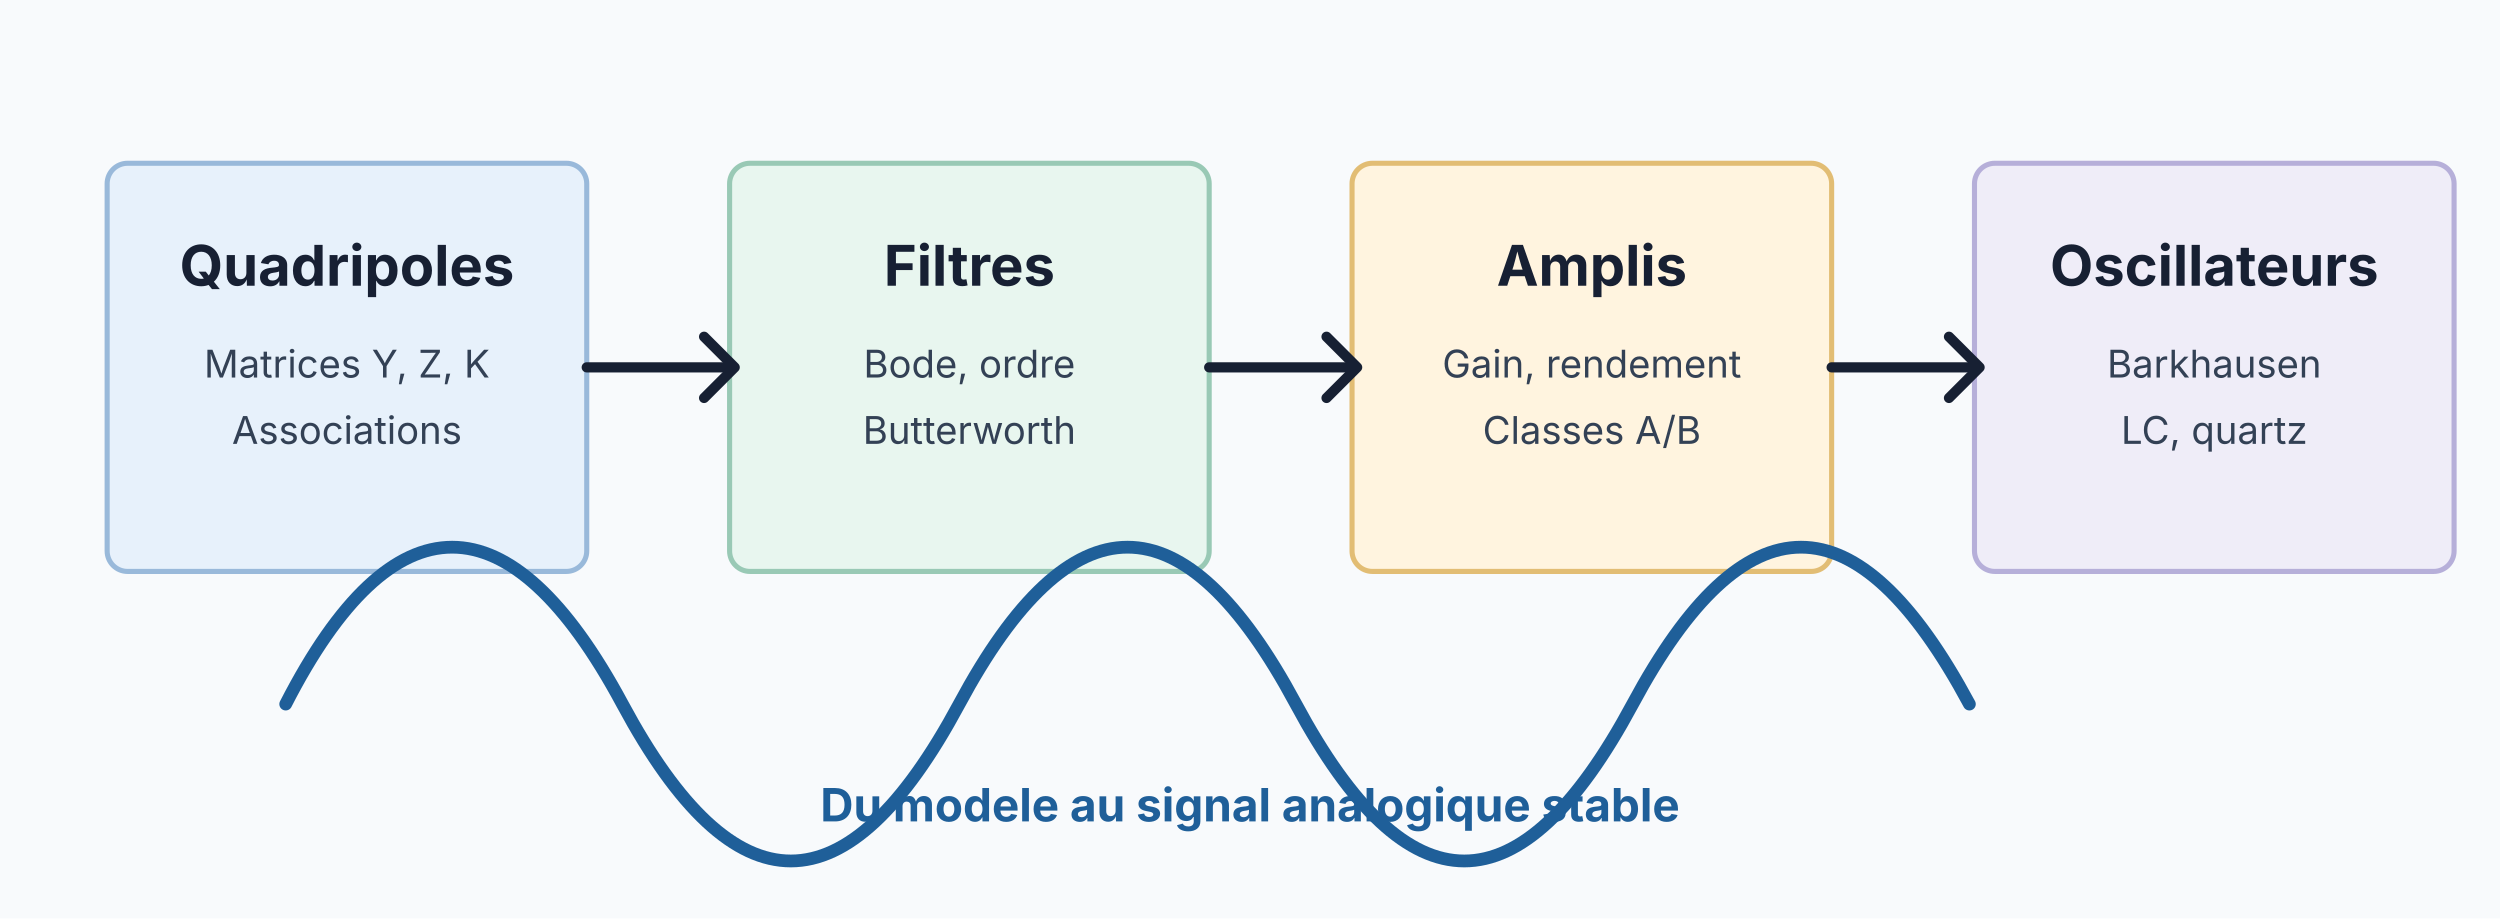
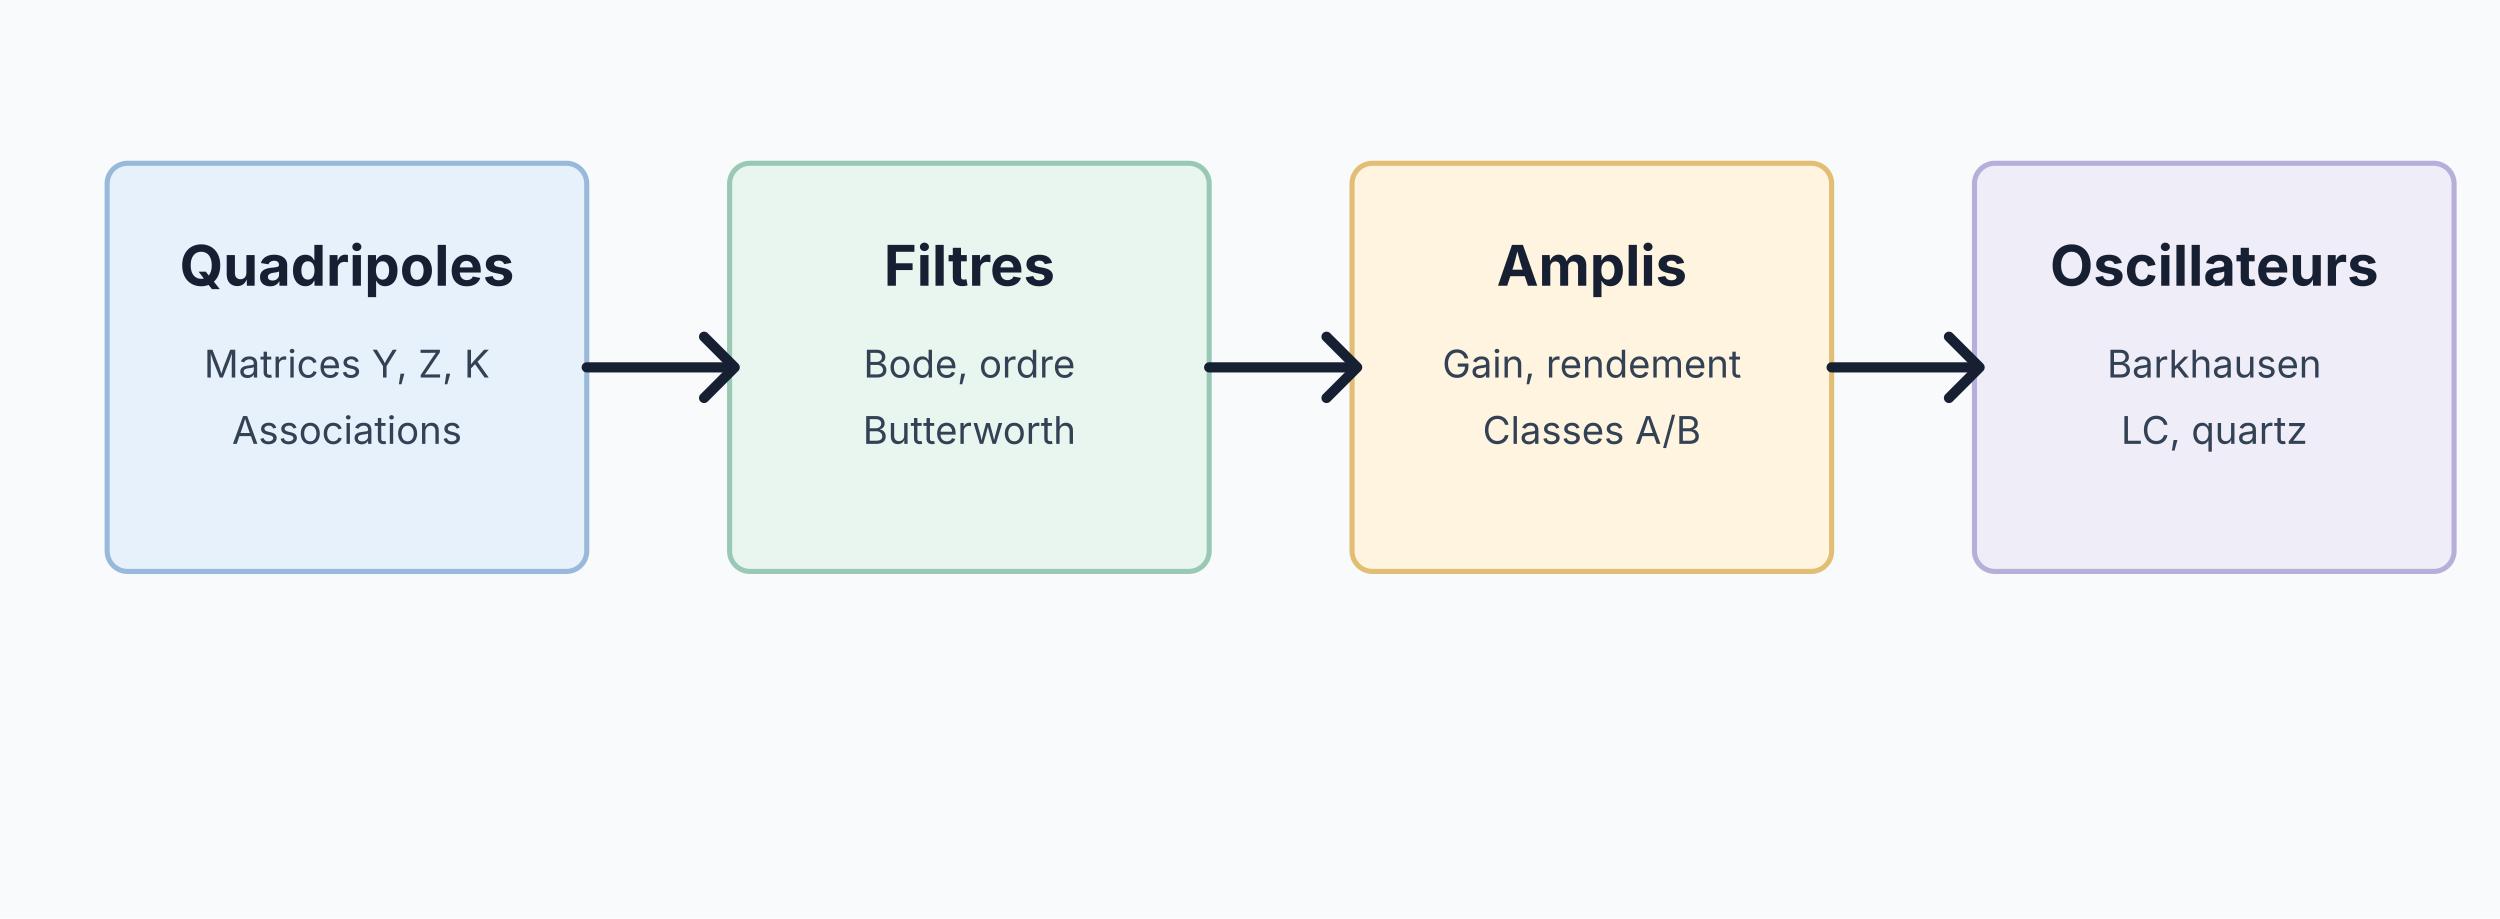
<svg xmlns="http://www.w3.org/2000/svg" viewBox="0 0 980 360" role="img" aria-labelledby="title desc">
  <rect width="980" height="360" fill="#f8fafc" />
  <rect x="42" y="64" width="188" height="160" rx="8" fill="#e7f1fb" stroke="#99b9da" stroke-width="2" />
  <rect x="286" y="64" width="188" height="160" rx="8" fill="#e8f6ef" stroke="#99c9b5" stroke-width="2" />
  <rect x="530" y="64" width="188" height="160" rx="8" fill="#fff4df" stroke="#e2bd74" stroke-width="2" />
  <rect x="774" y="64" width="188" height="160" rx="8" fill="#efedf8" stroke="#b6afd9" stroke-width="2" />
  <path d="M230 144h56M474 144h56M718 144h56" fill="none" stroke="#172033" stroke-width="4" stroke-linecap="round" />
  <path d="m276 132 12 12-12 12M520 132l12 12-12 12M764 132l12 12-12 12" fill="none" stroke="#172033" stroke-width="4" stroke-linecap="round" stroke-linejoin="round" />
  <text x="136" y="112" text-anchor="middle" font-family="Inter, Arial, sans-serif" font-size="22" font-weight="700" fill="#172033">Quadripoles</text>
  <text x="136" y="148" text-anchor="middle" font-family="Inter, Arial, sans-serif" font-size="15" fill="#334155">Matrices Y, Z, K</text>
  <text x="136" y="174" text-anchor="middle" font-family="Inter, Arial, sans-serif" font-size="15" fill="#334155">Associations</text>
  <text x="380" y="112" text-anchor="middle" font-family="Inter, Arial, sans-serif" font-size="22" font-weight="700" fill="#172033">Filtres</text>
  <text x="380" y="148" text-anchor="middle" font-family="Inter, Arial, sans-serif" font-size="15" fill="#334155">Bode, ordre</text>
  <text x="380" y="174" text-anchor="middle" font-family="Inter, Arial, sans-serif" font-size="15" fill="#334155">Butterworth</text>
  <text x="624" y="112" text-anchor="middle" font-family="Inter, Arial, sans-serif" font-size="22" font-weight="700" fill="#172033">Amplis</text>
  <text x="624" y="148" text-anchor="middle" font-family="Inter, Arial, sans-serif" font-size="15" fill="#334155">Gain, rendement</text>
  <text x="624" y="174" text-anchor="middle" font-family="Inter, Arial, sans-serif" font-size="15" fill="#334155">Classes A/B</text>
  <text x="868" y="112" text-anchor="middle" font-family="Inter, Arial, sans-serif" font-size="22" font-weight="700" fill="#172033">Oscillateurs</text>
  <text x="868" y="148" text-anchor="middle" font-family="Inter, Arial, sans-serif" font-size="15" fill="#334155">Barkhausen</text>
  <text x="868" y="174" text-anchor="middle" font-family="Inter, Arial, sans-serif" font-size="15" fill="#334155">LC, quartz</text>
-   <path d="M112 276c42-82 88-82 132 0s88 82 132 0 88-82 132 0 88 82 132 0 88-82 132 0" fill="none" stroke="#1f5f99" stroke-width="5" stroke-linecap="round" />
-   <text x="490" y="322" text-anchor="middle" font-family="Inter, Arial, sans-serif" font-size="18" font-weight="700" fill="#1f5f99">Du modele au signal analogique stable</text>
</svg>
